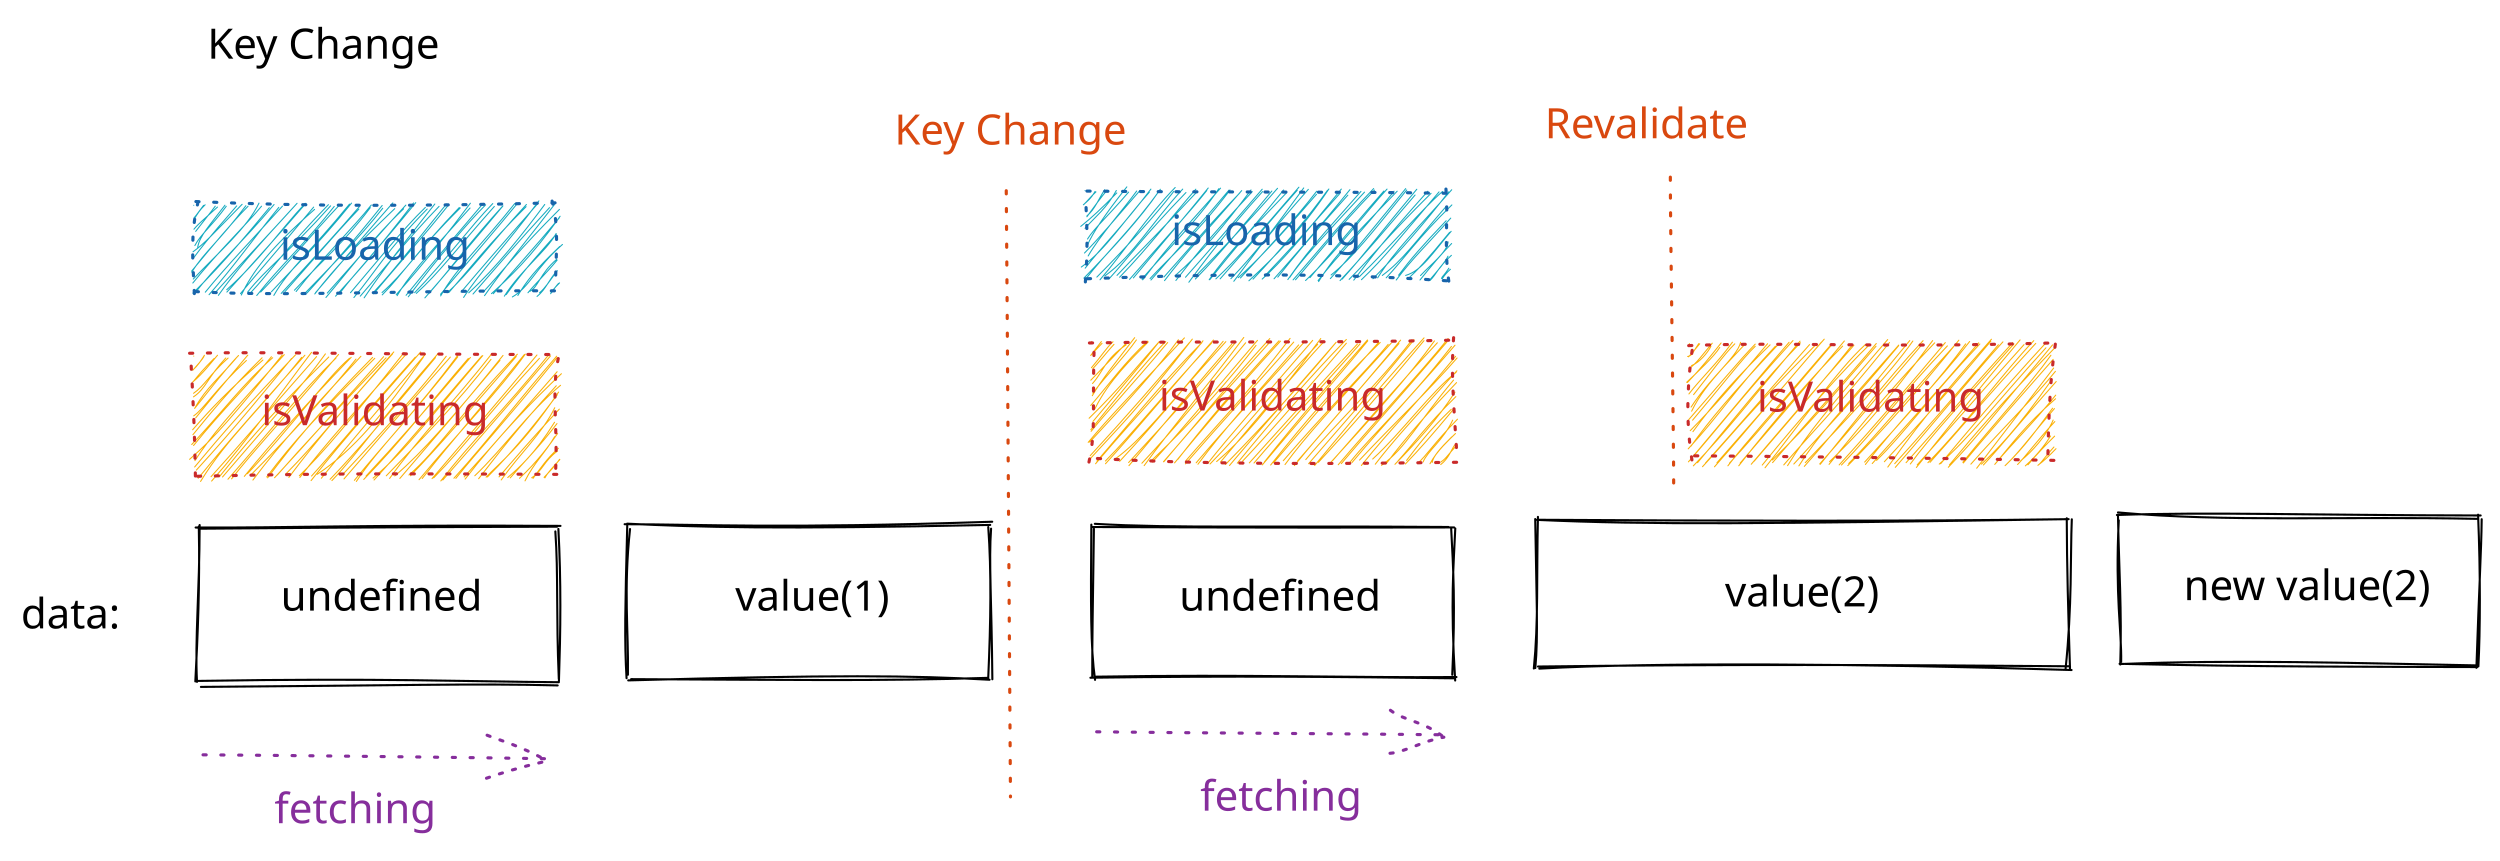
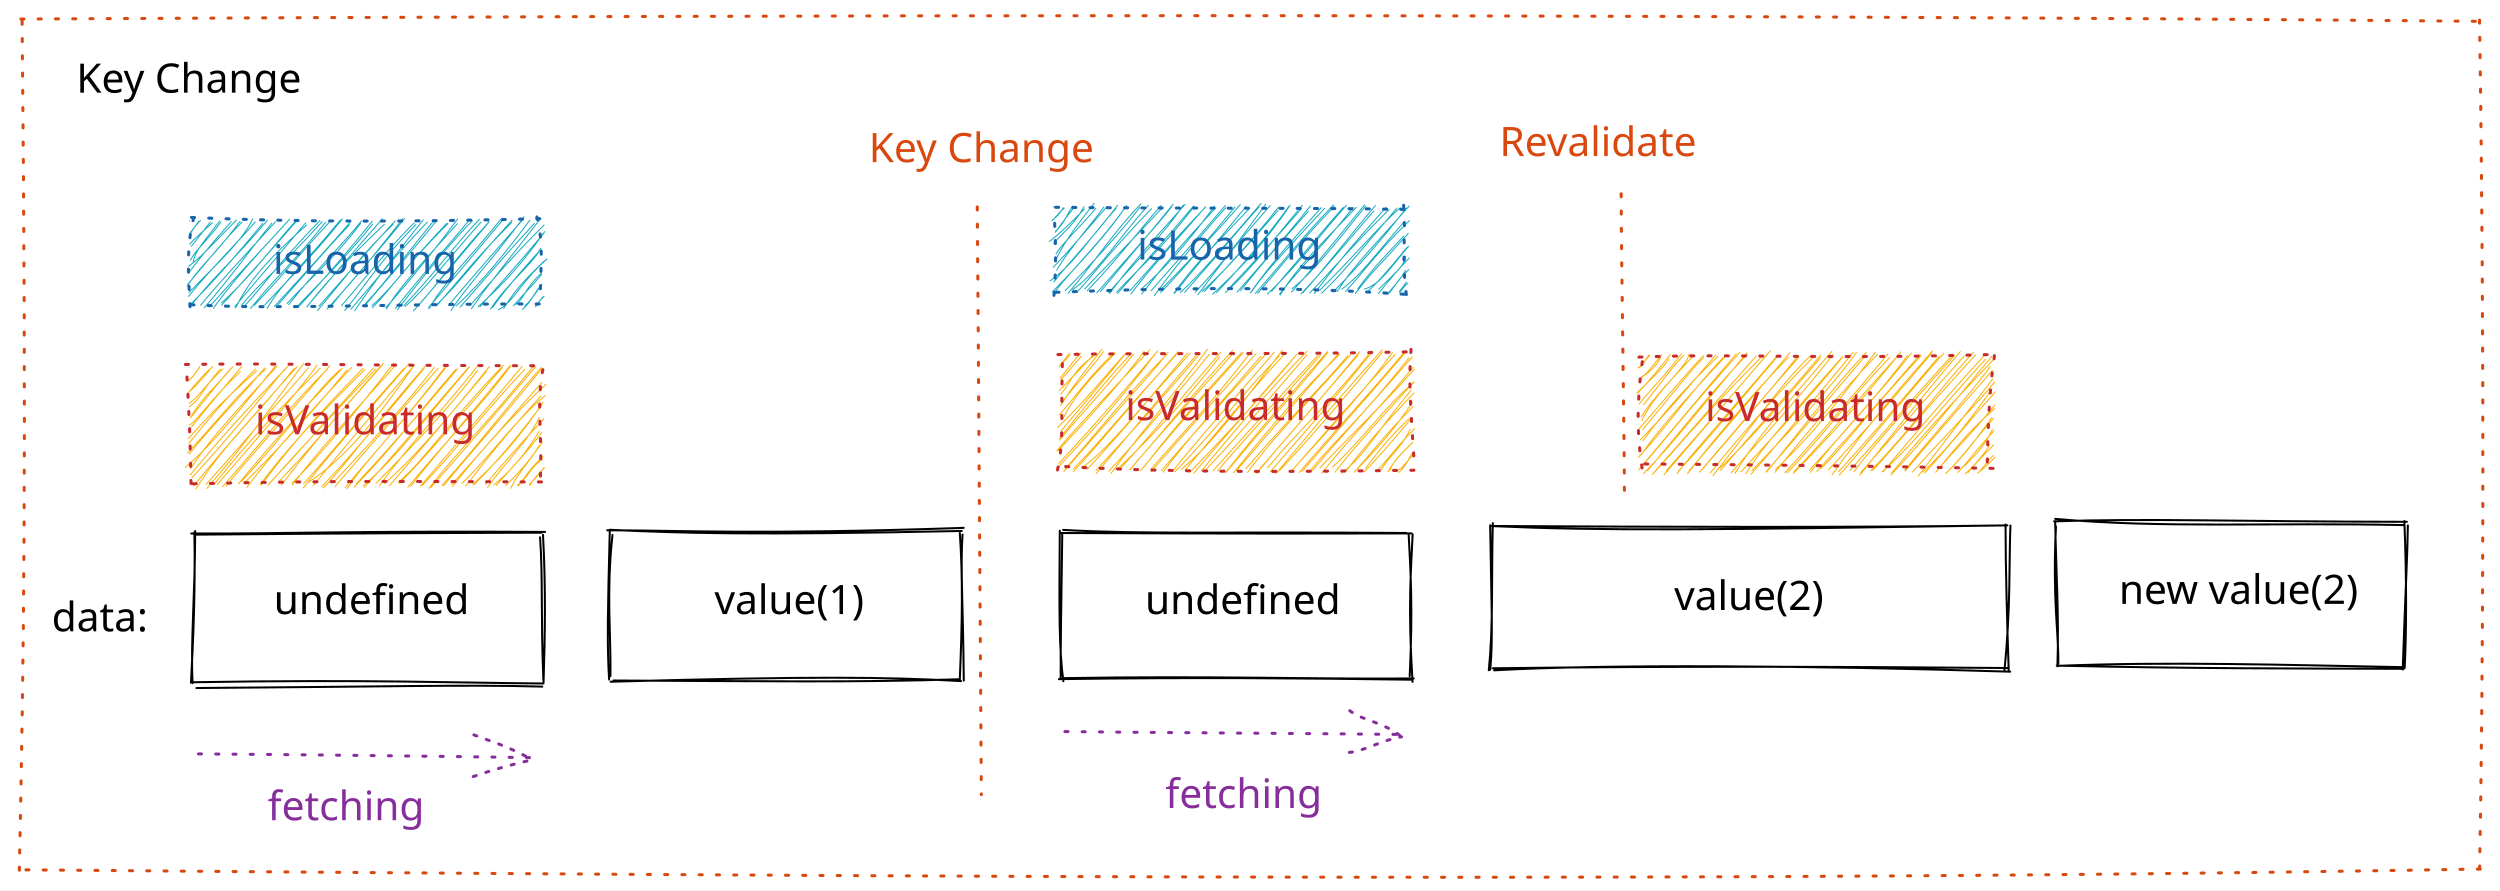
- <svg xmlns="http://www.w3.org/2000/svg" version="1.1" viewBox="0 0 1193.5 411" width="2387" height="822">
+ <svg xmlns="http://www.w3.org/2000/svg" version="1.1" viewBox="0 0 1230.908 438.334" width="2461.815" height="876.668">
  <defs>
    <style>
      @font-face {
        font-family: "Virgil";
        src: url("https://excalidraw.com/Virgil.woff2");
      }
      @font-face {
        font-family: "Cascadia";
        src: url("https://excalidraw.com/Cascadia.woff2");
      }
    </style>
  </defs>
-   <rect x="0" y="0" width="1193.5" height="411" fill="#ffffff" />
-   <g stroke-linecap="round" transform="translate(94 252) rotate(0 86.5 37)">
+   <rect x="0" y="0" width="1230.908" height="438.334" fill="#ffffff" />
+   <g stroke-linecap="round" transform="translate(94.78256 262.833) rotate(0 86.5 37)">
    <path d="M0.86 0.41 C37.61 0.12, 80.21 -0.31, 171.93 -0.56 M-0.6 -0.16 C41.16 0.07, 80.35 -1.52, 173.57 -0.94 M171.12 1.71 C172.56 21.84, 171.46 41.6, 172.77 72.12 M172.57 0.51 C173.91 25.2, 173.66 49.23, 172.83 73.23 M172.22 75.22 C134.01 74.17, 93.78 75.31, 1.92 75.93 M172.79 73.69 C129.47 73.39, 87.17 71.62, 0.79 73.07 M0.05 73.52 C-1 53.36, 1.25 30.8, 1.31 -1.35 M-0.75 73.31 C0.42 51.45, 1.47 26.93, 0.91 -0.65" stroke="#000000" stroke-width="1" fill="none" />
  </g>
-   <g transform="translate(134 273.5) rotate(0 45 13)">
+   <g transform="translate(134.7826 284.333) rotate(0 45 13)">
    <text x="0" y="18" font-family="Virgil, Segoe UI Emoji" font-size="20px" fill="#000000" text-anchor="start" style="white-space: pre;" direction="ltr">undefined</text>
  </g>
-   <g stroke-linecap="round" transform="translate(92.5 170) rotate(0 86.5 28)">
+   <g stroke-linecap="round" transform="translate(93.28256 180.833) rotate(0 86.5 28)">
    <path d="M0 0 C0 0, 0 0, 0 0 M0 0 C0 0, 0 0, 0 0 M-0.51 6.73 C1.98 4.48, 3.45 2.21, 5.09 -0.39 M-0.37 6.65 C1.96 4.02, 3.87 1.89, 4.84 0.26 M-0.05 11.94 C2.53 8.78, 4.27 6.53, 9.73 1.13 M-0.62 12.49 C4.46 8.25, 7.98 3.51, 11.34 -0.41 M-0.13 19.46 C5.76 15.58, 6.71 10.07, 15.27 0.91 M-0.09 17.75 C4.71 14.55, 8 8.42, 16.39 0.94 M0.61 24.66 C5.68 15.4, 13.19 9.36, 20.11 1.13 M0.42 24.97 C8.39 15.19, 15.92 5.21, 21.37 -0.28 M-0.02 28.53 C4.83 25.26, 10.53 15.63, 25.12 2.1 M0.91 29.52 C5.11 24.25, 12.32 15.46, 25.81 -0.48 M-0.53 35.16 C8.3 25.05, 16.45 16.43, 33.01 1.88 M-0.4 37.53 C8.17 27.11, 16.22 16.94, 32.61 0.82 M-0.96 42.2 C12.89 27.58, 24.25 12.4, 37.67 0.79 M-0.09 42.68 C13.43 25.89, 28.17 11.54, 37.06 0.31 M-1.98 49.28 C10.26 38.65, 19.07 28.28, 42.22 -0.48 M0.55 49.9 C8.02 38.35, 16.69 28.27, 43.22 -0.7 M0.43 52.94 C13.36 37.38, 25.67 23.25, 48.57 -0.58 M1.23 54.44 C20.03 34.01, 36.73 13.25, 46.7 1.14 M3.25 59.84 C15.98 39.07, 32.74 24.32, 51.5 0.61 M2.11 58.34 C17.44 39.48, 32.66 22.59, 53.06 -0.42 M8.53 59.66 C26.48 39.36, 40.64 18.63, 56.23 -1.8 M8.25 57.57 C22.03 42.42, 34.72 27.4, 58.63 0.24 M12.22 57.6 C22.11 45.43, 32.26 32.34, 64.44 0.44 M13.73 57.72 C32.63 35.62, 51.64 14.69, 62.85 -1.05 M16.33 58.78 C34.03 38.62, 52.14 16.12, 67.87 0.99 M18.05 58.6 C28.87 44.77, 40.45 32.84, 69.12 -0.77 M25.63 56.14 C44.94 35.9, 63.69 10.05, 74.37 1.02 M24.14 57.41 C38.36 40, 53.77 22.85, 75.15 0.6 M27.28 56.7 C49.95 34.19, 69.2 11.74, 77.46 1.44 M28.24 59.18 C41.18 41.81, 56.3 25.45, 79.79 0.11 M34.84 57.7 C47.28 41.07, 61.67 25.49, 86.41 1.07 M35.26 58.11 C47.9 41.41, 59.7 26.55, 85.39 0.62 M39.87 56.79 C52.29 42.56, 65.65 28.36, 91.79 0.85 M38.58 58.07 C55.52 39.9, 71.15 21.96, 90.64 0.29 M43.99 56.24 C58.7 41.46, 73.45 22.54, 95.49 -1.98 M45.4 57.9 C59.63 38.92, 75.59 20.42, 94.88 -1.04 M50.41 57.11 C61.74 46.17, 75.03 30.47, 100.39 -1.7 M50.65 57.92 C63.38 41.41, 77.8 25.45, 101.01 -0.44 M56.02 59.43 C72.15 38.83, 93.62 14.97, 108.29 -1.94 M56.23 57.26 C68.14 44.21, 79.1 30.35, 105.76 0.5 M58.94 56.43 C76.7 44.59, 90.22 28.06, 109.6 0.55 M60.92 58.3 C76.09 39.45, 90.95 22.24, 110.6 -0.9 M65.96 59.43 C78.53 46.33, 88.02 31.61, 116.63 -1.2 M65.09 58.82 C78.13 45.15, 90.7 30.39, 115.39 0.73 M71.32 56.28 C91.7 34.58, 109.06 15.19, 120.53 0.08 M71.73 58.64 C84.02 44.36, 95.13 31.46, 122.49 0.47 M77.62 59.84 C88.53 43.37, 102.79 30.47, 126.06 0.34 M76.68 59.32 C90.79 41.95, 106.65 25.62, 125.94 -0.21 M81.17 58.87 C99.65 40.08, 113.41 21.47, 131.07 1.11 M82.24 57.26 C96.02 42.6, 109.5 27.23, 132.09 0.65 M85.61 58.25 C101.81 44.5, 114.15 27.57, 137.97 -0.25 M86.08 59.16 C107.42 35.74, 125.79 13.27, 137.49 -0.03 M91.9 57.15 C108.6 39.93, 125.33 23.05, 141.9 1.57 M93.51 58.39 C107.44 38.87, 124.52 21.5, 142.2 -1.02 M95.97 57.22 C109.92 45.3, 122.57 30.19, 146.18 2.07 M98.39 58.4 C111.81 42.56, 124.81 28.12, 147.64 -0.31 M102.71 56.77 C116.35 45.14, 126.24 28.63, 154.47 -0.9 M103.43 57.13 C117.91 42.21, 130.87 26.69, 153.95 0.22 M107.55 59 C126.38 36.33, 145.81 16.57, 158.27 -0.94 M109.06 58.45 C123.33 40.19, 138.7 23.08, 157.82 -0.74 M114.56 58.12 C129.23 43.29, 141.04 26.73, 165.02 1.06 M113.76 58.49 C130.4 39.06, 145.67 21.32, 163.84 -0.52 M117.95 59.6 C132.42 40.79, 147.48 26.65, 169.63 -0.82 M118.91 59.14 C130.12 46.32, 140.39 34.84, 170.34 -0.11 M124.2 58.3 C141.19 39.6, 155.48 20.4, 173.25 0.06 M125.13 58.37 C135.96 44.76, 147.58 32.53, 173.43 0.81 M129.56 58.72 C145.03 38.65, 162.29 20.85, 175.51 8.42 M129.11 57.69 C144.69 40.7, 159.95 22.85, 173.47 7.47 M134.17 57.12 C147.91 44.06, 159.65 26.87, 175.1 13.94 M136.01 58.53 C145.29 46.69, 154.24 34.69, 173.06 14.17 M139.57 57.79 C145.55 51.36, 156.67 43.19, 174.16 17.19 M140.21 57.69 C154.18 43.96, 166.79 27.46, 173.55 18.47 M146.78 59.13 C156.17 45.89, 166.09 37.35, 172.33 24.66 M145.73 57.66 C153.08 49.14, 159.58 41.31, 174.51 25.32 M149.91 57.95 C155.22 53.33, 162.65 46.98, 172.24 31.59 M151.08 58.14 C158.21 49.86, 164.93 43.39, 173.4 32.23 M158.14 59.57 C162.53 50.79, 167.74 46.27, 172.29 38.46 M155.51 58.33 C163.76 50.79, 170.23 41.97, 173.7 36.94 M161.34 58.08 C166.67 54.57, 167.08 50.17, 173.58 45.37 M161.95 58.41 C165.32 53.84, 168.72 48.68, 174.06 44.02 M167.64 58.14 C169.02 55.4, 172.03 52.53, 174.76 49.39 M167.25 57.89 C169.8 55.18, 172.41 52.59, 174.65 49.28" stroke="#fab005" stroke-width="0.5" fill="none" />
    <path d="M-1.99 -1.36 C38.15 -2.14, 73.2 -0.91, 171.7 -0.74 M174 1.18 C170.73 16.49, 173.8 35.09, 172.78 54.01 M173.3 56.46 C123.93 56.32, 76.24 55.6, 0.64 57.39 M0.78 57.25 C0.52 40.47, -0.1 23.08, -1.43 1.2" stroke="#c92a2a" stroke-width="1.5" fill="none" stroke-dasharray="1.5 7" />
  </g>
-   <g transform="translate(97.5 186) rotate(0 81.5 12)">
+   <g transform="translate(98.28256 196.833) rotate(0 81.5 12)">
    <text x="81.5" y="17" font-family="Virgil, Segoe UI Emoji" font-size="20px" fill="#c92a2a" text-anchor="middle" style="white-space: pre;" direction="ltr">isValidating</text>
  </g>
-   <g stroke-linecap="round" transform="translate(92.5 98) rotate(0 86.5 21)">
+   <g stroke-linecap="round" transform="translate(93.28256 108.833) rotate(0 86.5 21)">
    <path d="M0 0 C0 0, 0 0, 0 0 M0 0 C0 0, 0 0, 0 0 M0.39 6.3 C1.73 4.17, 2.76 2.29, 5.43 -0.24 M0.05 6.12 C1.33 4.71, 2.03 3.48, 4.68 0.05 M0.1 11.43 C2.24 8.74, 4.69 6.94, 11.33 0.85 M0.92 12.46 C4.7 7.49, 8.46 2.97, 10.26 0.42 M1.87 20.1 C2.81 14.52, 7.5 9.77, 14.89 -0.03 M0.52 19.23 C3.46 13.61, 8.25 10.4, 15.51 0.49 M-0.35 22.21 C5.67 17.78, 8.31 14.59, 23.08 -0.46 M0.14 24.82 C7.56 14.72, 16.65 4.92, 20.51 0.3 M-0.95 31.92 C5.48 21.7, 12.14 17.29, 24.88 0.21 M-0.99 31.39 C9.18 19.14, 17.89 8.57, 25.92 0.46 M-0.24 35.22 C11.71 22.56, 25.6 10.74, 31.14 -1.03 M-0.45 37.11 C11.75 22.02, 25.58 8.75, 32.35 0.44 M0.41 42.19 C10.16 29.18, 22.89 18.11, 38.34 -0.36 M-0.4 41.94 C14.65 27.28, 28.26 10.49, 36.06 1.17 M7.3 42.69 C19.25 29.1, 29.98 13.98, 40.6 1.01 M5.51 41.48 C15.45 29.24, 26.72 17.59, 42.35 0.41 M10.77 41.13 C23.97 26.23, 40.41 9.06, 49.32 -0.94 M11.76 42.99 C19.32 32.32, 29 21.08, 47.39 1.16 M15.75 40.3 C31.23 26.52, 41.47 11.66, 53.17 -0.92 M15.81 41.43 C29.39 26.53, 43.23 11, 53.54 -0.92 M22.7 42.85 C27.9 31.95, 36 20.99, 57.68 1.96 M22.31 42.17 C28.09 35.08, 36.32 25.86, 57.23 0.88 M25.72 41.46 C34.48 30.28, 45.84 22.14, 65.32 0.28 M27.5 41.37 C35.95 32.42, 43.31 21.27, 64.28 -0.28 M30.07 43.07 C41.48 28.65, 52.72 18.79, 67.05 0.57 M31.96 41.42 C44.31 28.59, 55.43 14.94, 69.76 -0.35 M38.23 43.02 C45.57 30.2, 55.55 22.56, 74.34 -0.55 M37.07 41.31 C47.84 29.54, 59.22 18.97, 75.32 -1.03 M43.51 41.27 C55.74 27.55, 65.88 15.43, 78.82 1.84 M41.75 42.08 C56.98 25.55, 70.43 10.85, 79.04 0.69 M48.06 40.55 C60.11 27.62, 71.71 17.93, 84.27 1.14 M48.87 41.17 C61.12 25.33, 76.3 10.62, 84.75 -0.12 M52.46 42.61 C64.03 30.63, 78.97 15.77, 90.21 1.43 M54.08 41.87 C64.59 30.34, 74.46 19.41, 89.94 0.11 M57.77 42.34 C67.44 29.83, 77.82 18.93, 95.94 1.62 M58.13 41.73 C72.35 25.08, 86.45 8.51, 95.03 -1.13 M63.11 44 C75.13 29.89, 85.03 16.1, 100.16 1.71 M63.74 41.92 C77.78 26.24, 91.53 10.31, 101.25 -0.08 M67.7 43.39 C78.6 31.34, 86.73 22.5, 104.96 -1.11 M69.91 41.69 C78.28 30.79, 87.57 21.4, 105.97 -1.24 M76.45 44.05 C86.27 32.53, 92.07 21.46, 111.44 1.79 M74.83 41.74 C86.98 27.52, 99.59 11.63, 110.57 1.01 M81.34 44.18 C93.29 26.4, 107.95 8.56, 115.08 -0.6 M79.5 43.38 C92.2 28.67, 102.9 15.3, 117.1 0.53 M86.26 41.09 C96.41 30.34, 107.97 14.88, 120.58 -0.52 M85.86 42.22 C97.12 28.79, 109.75 14.77, 121.39 0.15 M89.9 41.64 C100.45 32.45, 107.17 21.52, 126.76 1.07 M89.98 42.77 C99.37 33.43, 105.99 22.29, 127.25 1.27 M97.08 43.17 C101.66 35.18, 109.53 25.95, 131.9 1.32 M96.67 42.65 C110.08 27.57, 122.32 12.08, 132.05 -0.98 M102.41 43.69 C117.08 24.46, 130.86 8.3, 139.33 -0.2 M101.37 42.97 C114.62 26.57, 129.49 9.37, 137.66 -0.28 M106.25 42.06 C117.03 32.37, 124.69 21.71, 143.49 0.57 M105.46 41.72 C119.88 26.87, 132.37 9.74, 142.74 -0.81 M110.34 44.21 C120.58 32.5, 130.14 21.14, 147.5 0.46 M112.16 42.22 C122.41 30.59, 132.68 16.54, 147.59 0.26 M117.86 43.27 C125.65 29.53, 137.94 18.48, 153.23 -0.8 M117.81 42.49 C130.88 27.09, 144.87 10.91, 154.52 -0.89 M120.96 41.8 C131.06 32.84, 140.2 19.9, 158.81 -0.37 M121.74 41.68 C131.59 30.5, 140.75 18.49, 158.65 0.68 M128.83 43.98 C136.57 31.91, 149.16 19.12, 164.77 -2.1 M127.62 41.44 C136.72 30.68, 146.67 19.11, 164.31 -0.88 M131.29 41.78 C144.26 30.03, 157.5 13.13, 167.55 -0.38 M133.32 42.37 C143.7 30.47, 154.64 17.66, 169.82 1.14 M138.82 43.14 C148.55 29.2, 162 13.02, 172.25 -0.41 M138.2 41.4 C147.52 31.38, 155.75 20.71, 174.57 1.97 M142.14 42.18 C150.47 34.6, 160.81 25.26, 174.89 5.24 M143 42.22 C153.19 30.56, 162.4 20.56, 174.5 5.99 M148.28 43.38 C156.16 30.88, 168.29 22.04, 173.01 13.47 M149.17 42.63 C157.94 30.42, 167.83 19.76, 173.06 13.84 M152.11 43.76 C160.38 39, 162.86 30.32, 176.01 18.71 M154.72 43.04 C158.86 36.38, 162.63 31.14, 174.72 19.66 M160.45 41.07 C164.3 39.34, 165.23 32.64, 173.25 25.81 M159.55 41.76 C163.02 37.47, 168.72 32.01, 173.47 26.19 M163.89 43.51 C168.18 40.17, 169.52 35.37, 173.57 31.21 M165.08 41.78 C167.73 39.59, 169.44 36.75, 173.55 31.21 M170.56 41.47 C171.55 40.7, 171.41 40.19, 174.63 37.06 M170.36 42.22 C171.86 40.12, 173.18 38.29, 174.15 37.28" stroke="#15aabf" stroke-width="0.5" fill="none" />
    <path d="M1.02 -1.78 C54.38 0.62, 109.59 0.43, 173.6 -1.19 M171.07 -2 C174.35 10.04, 172.99 21.86, 172.58 40.12 M172.2 40.84 C106.11 40.52, 40.33 43.79, -0.4 41.13 M0.28 42.15 C-0.51 25.73, -1.59 13.75, 1.88 -0.78" stroke="#1864ab" stroke-width="1.5" fill="none" stroke-dasharray="1.5 7" />
  </g>
-   <g transform="translate(97.5 107) rotate(0 81.5 12)">
+   <g transform="translate(98.28256 117.833) rotate(0 81.5 12)">
    <text x="81.5" y="17" font-family="Virgil, Segoe UI Emoji" font-size="20px" fill="#1864ab" text-anchor="middle" style="white-space: pre;" direction="ltr">isLoading</text>
  </g>
  <g stroke-linecap="round">
-     <g transform="translate(98 361) rotate(0 81.29825 0.2892546)">
+     <g transform="translate(98.78256 371.833) rotate(0 81.29825 0.2892546)">
      <path d="M-1.07 -0.64 C26.34 -0.54, 136.23 0.72, 163.67 1.22" stroke="#862e9c" stroke-width="1.5" fill="none" stroke-dasharray="1.5 7" />
    </g>
-     <g transform="translate(98 361) rotate(0 81.29825 0.2892546)">
+     <g transform="translate(98.78256 371.833) rotate(0 81.29825 0.2892546)">
      <path d="M134.26 10.52 C140.56 8.3, 149.04 5.56, 163.35 2.22" stroke="#862e9c" stroke-width="1.5" fill="none" stroke-dasharray="1.5 5" />
    </g>
-     <g transform="translate(98 361) rotate(0 81.29825 0.2892546)">
+     <g transform="translate(98.78256 371.833) rotate(0 81.29825 0.2892546)">
      <path d="M134.55 -10 C140.89 -7.46, 149.3 -5.43, 163.35 2.22" stroke="#862e9c" stroke-width="1.5" fill="none" stroke-dasharray="1.5 5" />
    </g>
  </g>
-   <g transform="translate(131 375) rotate(0 38.5 13)">
+   <g transform="translate(131.7826 385.833) rotate(0 38.5 13)">
    <text x="0" y="18" font-family="Virgil, Segoe UI Emoji" font-size="20px" fill="#862e9c" text-anchor="start" style="white-space: pre;" direction="ltr">fetching</text>
  </g>
-   <g stroke-linecap="round" transform="translate(299.5 251) rotate(0 86.5 36.5)">
+   <g stroke-linecap="round" transform="translate(300.2826 261.833) rotate(0 86.5 36.5)">
    <path d="M-1.3 -0.74 C37.09 -0.71, 72.66 1.48, 174.18 -1.93 M-0.11 -1 C34.42 0.69, 70.12 1.78, 173.23 -0.4 M173.64 1.39 C172.52 16.8, 173.93 36.12, 174.25 73.28 M172.29 0.6 C173.82 22.07, 173.49 45.2, 172.27 72.93 M171.97 72.61 C122.1 74.25, 74.08 73.55, 1.81 73.22 M172.9 73.51 C136.18 71.42, 99.06 71.08, 0.42 73.82 M0.27 71.12 C0.62 50.5, -1.86 30.46, 1.28 1.56 M-0.38 72.76 C-1.43 55.34, -1.07 39.12, -0.06 -0.02" stroke="#000000" stroke-width="1" fill="none" />
  </g>
-   <g transform="translate(351 273.5) rotate(0 36.5 13)">
+   <g transform="translate(351.7826 284.333) rotate(0 36.5 13)">
    <text x="0" y="18" font-family="Virgil, Segoe UI Emoji" font-size="20px" fill="#000000" text-anchor="start" style="white-space: pre;" direction="ltr">value(1)</text>
  </g>
  <g stroke-linecap="round">
-     <g transform="translate(524 349) rotate(0 83.41918 1.084472)">
+     <g transform="translate(524.7826 359.833) rotate(0 83.41918 1.084472)">
      <path d="M-0.45 0.36 C27.49 0.79, 139.11 1.42, 167.28 1.81" stroke="#862e9c" stroke-width="1.5" fill="none" stroke-dasharray="1.5 7" />
    </g>
-     <g transform="translate(524 349) rotate(0 83.41918 1.084472)">
+     <g transform="translate(524.7826 359.833) rotate(0 83.41918 1.084472)">
      <path d="M139.6 10.61 C146.44 10.19, 155.64 4.54, 165.29 2.94" stroke="#862e9c" stroke-width="1.5" fill="none" stroke-dasharray="1.5 5" />
    </g>
-     <g transform="translate(524 349) rotate(0 83.41918 1.084472)">
+     <g transform="translate(524.7826 359.833) rotate(0 83.41918 1.084472)">
      <path d="M139.79 -9.91 C146.45 -4.75, 155.59 -4.82, 165.29 2.94" stroke="#862e9c" stroke-width="1.5" fill="none" stroke-dasharray="1.5 5" />
    </g>
  </g>
-   <g stroke-linecap="round" transform="translate(806.5 164) rotate(0 86.5 27.5)">
+   <g stroke-linecap="round" transform="translate(807.2826 174.833) rotate(0 86.5 27.5)">
    <path d="M0 0 C0 0, 0 0, 0 0 M0 0 C0 0, 0 0, 0 0 M-0.81 6.18 C1.3 5.82, 1.32 4.67, 4.47 0.06 M-0.42 6.35 C1.21 4.77, 2.52 2.95, 4.94 0.13 M1.05 10.54 C4.88 9.06, 8.73 4.39, 10.28 1.38 M-0.24 12.04 C3.25 9.73, 6.16 5.46, 10.93 -0.17 M-1.29 18.51 C3.74 13.8, 11.9 6.11, 14.51 1.87 M-0.93 18.61 C5.87 11.56, 10.34 5.73, 15.15 -0.25 M2.03 24.39 C9.38 15.17, 16.64 5.1, 21.68 0.15 M-0.21 24.07 C5.33 16.79, 12.88 9.95, 20.56 -0.63 M1.09 32.29 C8.55 16.72, 22.52 7.2, 24.47 -0.58 M0.84 30.34 C5.1 23.71, 10.98 16.75, 26.05 0.85 M1.54 36.59 C14.03 21.88, 26.03 6.34, 31.44 1.33 M-0.3 36.33 C12.02 22.34, 24.62 7.17, 31.44 0.29 M1.71 42.07 C12.15 27.77, 22.66 16.04, 38.53 0.63 M0.42 41.59 C11.88 30.04, 23.2 16.88, 37.33 0.1 M-0.54 50.27 C14.37 34.25, 23.19 20.29, 41.09 1.26 M0.77 49 C9.55 36.72, 20.09 24.21, 42.47 0.39 M-0.44 56.48 C11.82 42.68, 25.37 25.04, 49.45 -1.39 M0.92 54.87 C19.79 32.5, 36.44 12.31, 47.61 -0.6 M3.9 56.89 C20.56 37.21, 35.58 17.54, 53.01 -0.35 M1.91 58.39 C16.99 42.97, 30.42 25.49, 52.83 -1.13 M6.28 58.8 C16.94 47.44, 27.83 33.33, 59.76 1.17 M7.72 57.02 C23.86 39.04, 38.92 21.33, 57.38 0.52 M12 58.85 C29.24 39.37, 45.03 19.95, 64.38 -2.08 M13.15 56.94 C24.13 44.42, 35.11 32.08, 63.04 -0.66 M19.16 57.11 C37.13 37.65, 51.52 19.58, 67.78 0.85 M18.4 58.38 C27.8 46.15, 39.5 33.54, 67.96 0.13 M23.59 58.36 C41.33 35.64, 59.17 15.38, 73.17 1.23 M24.27 57.07 C42.03 36.35, 61.66 13.74, 73.99 -1.21 M30.92 56.2 C49.83 34.24, 65.58 16.08, 77.6 0.9 M29.55 57.63 C44.59 39.91, 58.86 23.28, 78.56 0.81 M36.13 59.31 C53.84 37.29, 70.19 13.13, 84.09 0.43 M34.79 58.02 C53.66 34.72, 74.16 11.92, 85.95 0.6 M39.66 55.57 C56.73 39.28, 72.92 19.92, 89.1 1.31 M39.73 56.86 C55.43 38.44, 72.4 20.05, 89.23 0 M46.89 58.3 C56.22 43.12, 66.52 30.76, 94.68 -1.89 M45.07 57.94 C56.48 44.61, 69.33 32.08, 95.53 -0.45 M52.28 58.42 C61.06 44.44, 71.35 33.29, 99.94 0.75 M49.87 57.52 C63.81 42.14, 76.23 29.4, 99.9 1.05 M54.88 58.65 C66.28 45.88, 77.95 31.45, 105.22 -1.42 M55.35 56.85 C74.54 36.84, 95.68 14.53, 106.69 -1.19 M62.45 57.68 C78.01 38.77, 92.86 18.68, 111.56 -1.35 M62.25 57.47 C72.69 45.84, 83.37 32.86, 111.34 0.19 M66.94 56.39 C78.45 45.21, 90.3 33.4, 116.15 -1.4 M66.7 57.69 C81.76 38.96, 98.81 18.74, 117.11 -0.32 M72.63 57.99 C88.73 41.34, 102.8 22.5, 123.18 1.13 M71.52 57.95 C90.47 37.08, 106.71 17.93, 122.18 -0.44 M75.65 58.28 C93.77 39.95, 107.33 24.85, 128.65 -1.59 M76.09 57.27 C89.48 43.82, 101.77 28.2, 127.79 -0.4 M84.05 57.73 C99.14 38.13, 119.49 17.51, 133.8 -0.96 M83.68 56.6 C101.37 37.32, 120.49 15.91, 131.91 0.17 M89.39 55.78 C102.22 43.32, 115.11 25.08, 138.68 0.22 M87.31 57.29 C100.45 42.58, 114.12 27.76, 138.12 -0.33 M94.74 58.97 C113.05 33.19, 130.5 13.51, 144.21 -2.05 M93.09 56.43 C103.32 45.2, 115.08 33.17, 143.9 -1.08 M98.32 59.11 C117.96 36.68, 136.76 13.33, 149.69 -0.79 M98.04 57.34 C110.08 44.16, 123.31 29.1, 147.52 0.6 M105.49 57.51 C115.41 43.9, 130.86 27.47, 154.96 0.15 M103.47 56.87 C120.51 37.93, 136.48 19.12, 154.36 -0.39 M108.38 59.16 C121.14 43.29, 131.32 29.83, 157.88 -1.72 M108.79 57.91 C119.2 46.32, 130.15 33.39, 159.76 0.53 M113.89 56.88 C133.56 36.83, 149.15 14.67, 164.42 -1.36 M114.9 56.72 C128.43 41.75, 140.59 26.92, 165.36 -0.06 M119.29 57.56 C134.16 44.7, 144.72 30.17, 170.23 2.04 M119.97 57.38 C132.95 41.9, 146.7 25.28, 169.95 -0.05 M123.63 59.07 C137.53 44.67, 146.95 32.38, 173.38 0.66 M124.17 57.93 C136.56 42.92, 148.46 28.97, 174.51 2 M130.56 56.68 C145.22 38.41, 162.38 20, 172.6 5.61 M130.8 57.02 C145.06 39.87, 161.53 21.51, 173.69 7.57 M137.18 59.53 C149.4 43.65, 162.03 27.09, 173.9 11.71 M134.39 57.58 C150.09 39.8, 165.76 24.67, 174.75 13.29 M139.46 57.56 C146.39 51.03, 155.79 41.84, 172.86 17.54 M140.39 57.98 C149.54 48.22, 156.69 38.84, 175.13 18.15 M145.8 57.7 C152.98 49.19, 160.3 38.93, 174.83 26.37 M146.06 57.41 C154.09 47.67, 163.27 39.1, 174.9 24.64 M151.06 58.01 C157.8 51.57, 162.74 44.43, 174.28 31.07 M150.72 58.31 C160.08 49.4, 166.03 40.8, 173.41 30.87 M158.19 55.96 C163.52 51.73, 170.42 44.09, 173.67 36.54 M156.69 57.77 C160.81 53.58, 165.66 46.75, 174.47 37.27 M160.4 58.41 C167.01 52.49, 171.01 46.47, 172.44 44.15 M161.64 57.89 C166.07 52.59, 169.97 48.63, 174.37 44.22 M166.4 58.14 C169.35 55.92, 171.55 53.84, 175.03 50.21 M167.13 57.59 C168.59 56.09, 170.77 52.99, 174.04 49.41" stroke="#fab005" stroke-width="0.5" fill="none" />
    <path d="M-0.32 1 C46.66 -0.9, 88.95 2.17, 171.11 -0.22 M174.71 0.3 C173.34 10.21, 171.73 21.8, 171.12 55.64 M174.01 55.78 C110.32 54.53, 45.29 53.91, -1.55 53.57 M1.22 55.56 C-1.98 35.07, -0.84 17.33, 1.93 -1.03" stroke="#c92a2a" stroke-width="1.5" fill="none" stroke-dasharray="1.5 7" />
  </g>
-   <g transform="translate(811.5 179.5) rotate(0 81.5 12)">
+   <g transform="translate(812.2826 190.333) rotate(0 81.5 12)">
    <text x="81.5" y="17" font-family="Virgil, Segoe UI Emoji" font-size="20px" fill="#c92a2a" text-anchor="middle" style="white-space: pre;" direction="ltr">isValidating</text>
  </g>
-   <g stroke-linecap="round" transform="translate(521.5 252) rotate(0 86 35.5)">
+   <g stroke-linecap="round" transform="translate(522.2826 262.833) rotate(0 86 35.5)">
    <path d="M1.18 -1.93 C39.34 0.28, 80.79 -1.08, 170.01 -0.42 M0.23 -0.4 C34.85 -0.37, 69.91 0.07, 172.7 -0.2 M173.25 0.28 C172.51 17.88, 170.81 35.02, 173.2 72.88 M171.27 -0.07 C172.28 19.5, 173.4 36.57, 171.8 70.13 M173.81 71.22 C122.27 71.62, 74.17 69.84, 1.02 71.06 M172.42 71.82 C119.87 71.12, 67.31 70.6, -0.94 71.55 M1.28 72.56 C-0.88 56.84, -0.81 38.3, -0.49 -1.54 M-0.06 70.98 C-0.09 54.77, 0.18 38.77, 0.73 0.44" stroke="#000000" stroke-width="1" fill="none" />
  </g>
-   <g transform="translate(99 10) rotate(0 55 13)">
+   <g transform="translate(37.59776 27.61677) rotate(0 55 13)">
    <text x="0" y="18" font-family="Virgil, Segoe UI Emoji" font-size="20px" fill="#000000" text-anchor="start" style="white-space: pre;" direction="ltr">Key Change</text>
  </g>
  <g stroke-linecap="round">
-     <g transform="translate(479.5 92) rotate(0 1.897937 143.7338)">
+     <g transform="translate(480.2826 102.833) rotate(0 1.897937 143.7338)">
      <path d="M0.89 -0.95 C1.35 47.31, 2.5 240.05, 2.9 288.42" stroke="#d9480f" stroke-width="1.5" fill="none" stroke-dasharray="1.5 7" />
    </g>
  </g>
-   <g transform="translate(427 51) rotate(0 55 13)">
+   <g transform="translate(427.7826 61.83297) rotate(0 55 13)">
    <text x="0" y="18" font-family="Virgil, Segoe UI Emoji" font-size="20px" fill="#d9480f" text-anchor="start" style="white-space: pre;" direction="ltr">Key Change</text>
  </g>
-   <g transform="translate(563 273.5) rotate(0 45 13)">
+   <g transform="translate(563.7826 284.333) rotate(0 45 13)">
    <text x="0" y="18" font-family="Virgil, Segoe UI Emoji" font-size="20px" fill="#000000" text-anchor="start" style="white-space: pre;" direction="ltr">undefined</text>
  </g>
-   <g stroke-linecap="round" transform="translate(521 163) rotate(0 86.5 28)">
+   <g stroke-linecap="round" transform="translate(521.7826 173.833) rotate(0 86.5 28)">
    <path d="M0 0 C0 0, 0 0, 0 0 M0 0 C0 0, 0 0, 0 0 M0.12 6.35 C1.25 4.91, 3.47 2.62, 5.11 0.91 M-0.29 6.68 C0.89 4.98, 2.1 3.68, 4.78 0.08 M0.72 13 C5.08 8.26, 8.65 3.63, 10.81 1.41 M0.05 12.55 C4.4 7.53, 7.57 2.59, 10.34 0.16 M0.58 20.08 C5.86 14.2, 6.26 8.68, 16.66 1.59 M-0.24 18.5 C3.83 14.19, 7.03 11.17, 16.41 1.1 M0.46 25.91 C4.69 18.52, 12.17 9.31, 20.69 -1.79 M0.69 24.67 C8.32 14.84, 15.68 7.54, 21.51 -0.71 M1.7 32.18 C8.36 18.63, 19.4 8.11, 27.15 0.24 M-0.27 30.56 C8.31 20.65, 16.15 9.67, 26.92 -0.14 M0.79 38.17 C13.27 23.24, 25 9.68, 31.93 0.74 M-1.06 36.66 C13.32 22.78, 24.77 8.52, 32.43 0.07 M-0.21 42.1 C12.17 26.73, 24.88 11.08, 35.52 -0.01 M-0.1 42.91 C8.62 32.17, 17.2 23.45, 36.44 0.53 M-1.49 48.18 C8.22 36.53, 18.38 26.08, 44.44 -1.69 M-0.78 48.06 C16.01 30.12, 32.38 11.97, 41.56 -0.8 M-0.67 56.14 C11.35 42.84, 23 31.72, 48.21 -1.11 M-0.52 54.51 C15.91 36.78, 33.33 16.82, 46.82 0.57 M2.69 57.09 C17.32 40.43, 31.76 21.73, 52.77 0.6 M2.03 58.39 C22.38 34.29, 43.79 12.19, 53.29 -0.31 M6.73 57.07 C20.27 43.4, 31.01 29.23, 57.41 0.79 M6.76 58.4 C20.36 43.59, 32.89 28.08, 58.28 -0.68 M11.38 56.11 C24.68 46.45, 33.54 33.61, 64.21 0.11 M13.52 57.23 C33.83 35.55, 51.73 13.13, 62.93 -0.06 M17.96 59.29 C35.45 38.34, 53.68 16.73, 67.01 1.32 M17.81 57.8 C37 37.12, 56.6 15.31, 68.44 0.94 M25.23 59.28 C38.56 40.89, 56.5 19.93, 72.78 -1.89 M24.14 58.14 C39.58 41.75, 54.49 23.91, 73.66 0.66 M28.38 57.21 C50.04 36.83, 68.37 15.29, 78.63 1.89 M29.21 57.52 C42.01 43.68, 53.61 29.52, 79.31 -0.51 M34.47 57.4 C51.77 37.75, 66.23 19.27, 85.19 -1.36 M34.57 57.48 C50.63 38.21, 69.01 18.55, 85.57 -0.03 M41.33 56.26 C52.65 41.63, 66.19 25.22, 89.6 -0.31 M39.74 57.98 C52.16 42.97, 64.27 28.28, 90.29 -0.13 M45.06 57.02 C58.01 41.85, 72.82 27.24, 94.89 -1.46 M44.91 58.45 C62.3 38.49, 81.17 17.86, 96.62 0.31 M50.89 58.64 C63.07 42.2, 75.55 28.73, 98.97 1.68 M50.06 57.94 C64.81 40.57, 81.55 22.56, 101.17 0.83 M56.68 58.5 C73.83 41.09, 87.76 22.51, 108.04 1.41 M55.63 58.14 C66.17 44.85, 76.93 32.84, 105.67 -0.5 M59.83 57.34 C72.16 46.78, 82.66 34.85, 109.52 -1.37 M61.7 57.54 C79.55 36.41, 97.97 14.07, 111.13 0 M64.07 58.71 C84.56 37.8, 104.6 15.29, 116.86 0.41 M65.95 59.23 C77.08 46.02, 88.51 33.07, 116.82 0.47 M69.67 58.12 C87.63 36.23, 104.74 16.49, 121.74 -0.94 M72.12 57.25 C89.38 39.08, 105.73 19.39, 121.74 0.85 M77.66 58.06 C91.42 41.74, 109.25 22.83, 128.27 1.2 M75.43 57.99 C93.03 38.45, 110.93 18.56, 127.02 1.24 M82.62 57.55 C98.15 37.85, 116.64 16.64, 131.82 -0.7 M81.63 58.94 C98.46 38.86, 115.62 19.61, 131.97 -0.28 M85.62 58.99 C102.53 37.74, 118.1 19.66, 137.92 0.49 M87.08 57.84 C104.53 37.42, 120.38 19.12, 137.16 0.46 M91.64 56.94 C111.35 33.98, 132.36 12.96, 141.71 1.42 M92.46 58.79 C102.29 45.32, 113.91 32.94, 143.16 0.81 M98.52 56.97 C113.35 40.22, 129.25 21.16, 146.86 1.02 M96.92 59.29 C110.54 42.57, 123.48 28.77, 147.64 -0.61 M102.38 56.41 C117.9 37.74, 135.77 21.89, 153.04 -0.67 M103.72 58.38 C117.63 42.16, 131.67 26.87, 154.06 -0.81 M106.6 59.25 C118.84 44.63, 127.66 33.18, 158.83 -1.69 M108.4 57.71 C124.05 40.88, 139.77 22.61, 158.8 -0.36 M115.22 56.85 C132.84 36.87, 149.18 17.78, 165.18 0.66 M114.42 57.63 C133.29 36.92, 152.06 16.23, 163.81 -0.25 M117.88 58.86 C137.06 36.28, 156.17 16.19, 170.32 -1.35 M119.33 58.32 C129.78 45.87, 142.02 32.63, 169.82 0.18 M123.27 57.94 C134.98 43.31, 149.16 31.5, 171.91 2.38 M124.43 57.83 C141.03 38.06, 160.05 17.68, 173.62 1.8 M128.05 56.63 C144.33 39.25, 160.91 23.68, 174.61 7.91 M128.92 59.22 C142.43 42.25, 156.36 28.46, 173.9 7.12 M134.33 56.13 C148.2 43.51, 162.45 23.7, 174.14 14.75 M135.55 58.62 C143.68 48.05, 153.1 37.61, 174.52 14.02 M138.55 59.15 C150.31 50.78, 156.13 38.32, 172.92 18.46 M140.79 58.35 C150.63 45.18, 162.13 32.53, 174.35 19.66 M144.95 58.66 C155.28 48.08, 165.26 37.21, 173.6 24.22 M146.45 56.99 C153.4 49.31, 160 40.16, 174.02 26.35 M150.51 56.79 C155.65 50.06, 160.85 42.93, 171.83 32.4 M149.91 58.52 C156.66 51.51, 162.45 44.95, 172.96 32.32 M158.38 57.55 C160.61 52.16, 167.88 47.39, 172.51 37.58 M155.69 58.33 C160.27 54.22, 163.14 49.05, 174.8 37.12 M162.74 57.74 C163.13 55.07, 166.24 51.31, 172.08 45.56 M161.67 58.38 C165.19 51.96, 170.57 47.24, 173.83 43.97 M166.81 58.78 C170.65 55.75, 171.61 52.14, 173.49 49.42 M166.88 57.54 C169.57 55.91, 170.77 53.18, 174.66 49.53" stroke="#fab005" stroke-width="0.5" fill="none" />
    <path d="M-0.9 0.73 C53.79 -0.25, 107.97 0.88, 173.26 -0.62 M172.95 -1.79 C171.78 13.51, 172.53 24.22, 174.68 56.45 M174.37 57.69 C115.75 58.49, 54.86 58.93, 1.7 55.81 M-1.12 57.57 C2.24 42.38, 0.39 33.57, 1.39 0.75" stroke="#c92a2a" stroke-width="1.5" fill="none" stroke-dasharray="1.5 7" />
  </g>
-   <g transform="translate(526 179) rotate(0 81.5 12)">
+   <g transform="translate(526.7826 189.833) rotate(0 81.5 12)">
    <text x="81.5" y="17" font-family="Virgil, Segoe UI Emoji" font-size="20px" fill="#c92a2a" text-anchor="middle" style="white-space: pre;" direction="ltr">isValidating</text>
  </g>
-   <g stroke-linecap="round" transform="translate(518 91) rotate(0 86.5 21)">
+   <g stroke-linecap="round" transform="translate(518.7826 101.833) rotate(0 86.5 21)">
    <path d="M0 0 C0 0, 0 0, 0 0 M0 0 C0 0, 0 0, 0 0 M-0.8 6.76 C1.09 5.05, 2.67 4.02, 4.77 0.42 M-0.62 6.67 C1.05 5.06, 2.92 2.65, 5.2 0.62 M0.9 12.07 C4.65 9.09, 6.88 3.27, 9.34 -0.38 M0.88 12.47 C4.03 8.12, 7.79 2.99, 10.49 -0.2 M-2.04 17.08 C3.78 12.39, 7.6 8.79, 15.15 1.1 M0 18 C5 12.35, 10.39 8.37, 14.93 -0.05 M1.13 26 C3.64 20.36, 8.88 12.14, 19.95 -1.78 M1.18 23.12 C4.43 17.91, 9.54 13.77, 20.79 0.72 M1.5 31.18 C7 21.55, 17.97 9.43, 24.66 0.19 M-0.26 29.79 C6.76 22.72, 13.52 14.45, 26.28 -0.13 M-1.79 36.49 C9.81 28.41, 18.59 14.24, 30.68 0.79 M0.07 37.02 C8.4 26.26, 17.77 17.31, 31.44 -0.72 M-0.56 41.79 C13.37 27.51, 26.84 12.65, 35.15 0.46 M-0.04 42.66 C10.23 29.26, 22.73 18.09, 35.94 -0.64 M7.14 42.56 C18.21 29.82, 29.56 12.28, 43.03 -1.49 M5.64 41.28 C19.9 26.91, 33.93 11.38, 42.37 0.37 M9.46 40.73 C23.01 31.04, 32.1 14.97, 46.62 -0.72 M11.42 42.16 C20.02 32.81, 28.08 21.67, 48.17 0.93 M15.27 40.46 C22.9 32.22, 32.22 23.25, 53.64 0.37 M16.51 41.34 C30.62 26.84, 43.34 10.1, 52.9 -0.68 M23.08 41.68 C37.12 25.03, 50.6 8.93, 58.8 -1.24 M21.26 42.36 C35.38 26.15, 50.88 9.28, 58.11 -0.03 M27.15 42.21 C38.44 29, 53.75 14.32, 63.87 -0.92 M27.52 42.58 C36.01 31.4, 43.75 22.02, 64.69 -1.18 M31.04 41.99 C40.61 31.48, 51.64 22.76, 69.23 -0.28 M31.46 42.68 C44.72 27.49, 57.54 13.15, 68.72 -0.24 M37.68 41.24 C46.74 31.24, 58.31 17.22, 73.92 1.06 M37.95 42.97 C47.61 30.2, 56.87 20.61, 74.78 0 M42.91 40.7 C56.23 28.99, 66.23 17.11, 79.23 -0.32 M43.37 42.89 C50.64 33.78, 56.91 24.96, 79.84 0.49 M49.56 43.73 C64.22 23.61, 78.64 7.15, 84.74 0.47 M47.96 41.36 C59.59 28.26, 70.47 15.68, 84.57 -0.67 M53.02 40.58 C64.76 28.81, 80.17 12.41, 91.89 -1.1 M52.69 42.19 C65.1 29.57, 76.51 15.38, 89.18 0.2 M59.26 42.54 C69.13 28.31, 80.17 18.11, 96.05 1.17 M59.56 42.5 C70.61 28.65, 82.59 14.76, 94.8 -0.3 M62.46 42.13 C72.47 32.87, 82.62 20.97, 102.09 -1.63 M64.49 42.13 C78.77 26.14, 92.78 9.27, 101.29 -0.15 M71.02 43.28 C79.67 31.64, 90.38 18.12, 104.39 -1.27 M69.62 42.04 C80.41 30.97, 88.43 19.91, 106.6 -0.6 M73.15 41.55 C81.87 33.81, 92.42 22.66, 110.49 1.77 M74.19 41.7 C86.52 28.35, 99.66 14.45, 110.59 0.3 M78.23 43.03 C90.73 31.45, 103.04 19.14, 116.4 -0.77 M80.21 42.26 C93.92 27.87, 107.51 11.53, 115.76 -0.17 M85.74 40.77 C95.94 30.06, 104.08 21.26, 121.52 1.51 M84.58 42.23 C94.16 33.48, 101.62 24.78, 122.35 -0.73 M92.02 41.3 C100.06 31.1, 107.43 22.31, 125.46 2.16 M90.24 42.08 C99.64 31.44, 110.97 18.74, 126.45 -0.45 M97.71 41.44 C103.21 33.14, 112.42 23.4, 133.41 0.73 M96.81 42.47 C108.04 26.16, 120.96 12.86, 131.71 0.39 M99.32 42.61 C110.21 30.34, 121.3 16.24, 137.78 -0.97 M100.49 42.57 C110.06 31.64, 119.75 18.94, 138.19 -0.25 M105.28 42.92 C121.04 28.07, 134.31 9.93, 144.17 -0.73 M107.36 41.55 C120.58 25.99, 134.25 9.72, 142.66 0.19 M111.5 43.43 C120.26 29.11, 132.2 17.87, 149.01 0.28 M111.27 42.93 C121.27 30.16, 131.8 20.12, 147.52 0.28 M117.47 40.29 C127.99 31.76, 136.54 20.76, 153.57 -0.3 M117.12 42 C125.03 33.4, 132.21 24.58, 153.07 -0.95 M121.74 42.96 C134.33 29.54, 144.44 17.33, 157.56 2.11 M122.75 42.25 C132.42 31.66, 141.92 18.99, 158.37 -0.64 M126.08 42.36 C137.29 31.22, 144.49 21.69, 165.18 1.3 M128.29 42.74 C136.81 31.6, 144.01 22.2, 163.63 0.29 M130.97 41.1 C146.31 26.19, 160.71 8.94, 170.66 0.41 M131.96 42.53 C142.64 32.42, 150.95 21.81, 169 0.61 M139.7 41.64 C147.36 29.2, 159.78 16.95, 175.04 -0.4 M137.45 42.07 C151.2 28.2, 162.13 15.41, 173.61 0.61 M141.91 40.5 C151.63 33.32, 157.43 24.71, 172.37 7.57 M143.77 41.63 C152.17 32.72, 159.05 22.45, 175.12 6.83 M149.68 40.39 C155.42 32.74, 160.54 26.8, 172.39 14.38 M148.56 42.68 C156.13 32.51, 164.1 24.98, 174.58 13.13 M153.06 40.49 C160.91 38.19, 165.87 29.72, 174.78 19.44 M153.95 42.33 C158.46 38.23, 163.33 33.06, 174.05 19.91 M160.16 40.55 C165.05 35.23, 172.87 29.39, 173.34 24.5 M159.9 42.67 C165.21 36.1, 170.84 29.38, 175.01 25.26 M164.67 42.91 C167.86 39.88, 168.14 37.09, 174.89 30.9 M164.23 43 C168.45 38.11, 171.92 34.16, 173.27 31.31 M170.18 41.92 C170.56 40.79, 171.28 40.75, 173.68 37.05 M170.5 42.13 C171.48 40.5, 172.99 38.77, 174.42 37.57" stroke="#15aabf" stroke-width="0.5" fill="none" />
    <path d="M0.92 0.23 C64.26 0.9, 123.55 0.42, 172.79 1.27 M172.29 -0.74 C173.53 12.95, 171.24 27.1, 173.71 43.64 M172.54 43.04 C107.07 38.4, 40.21 40.62, -0.22 42.12 M0.15 43.58 C1.79 25.27, 0.41 8.55, 0.2 1.83" stroke="#1864ab" stroke-width="1.5" fill="none" stroke-dasharray="1.5 7" />
  </g>
-   <g transform="translate(523 100) rotate(0 81.5 12)">
+   <g transform="translate(523.7826 110.833) rotate(0 81.5 12)">
    <text x="81.5" y="17" font-family="Virgil, Segoe UI Emoji" font-size="20px" fill="#1864ab" text-anchor="middle" style="white-space: pre;" direction="ltr">isLoading</text>
  </g>
-   <g transform="translate(573 369) rotate(0 38.5 13)">
+   <g transform="translate(573.7826 379.833) rotate(0 38.5 13)">
    <text x="0" y="18" font-family="Virgil, Segoe UI Emoji" font-size="20px" fill="#862e9c" text-anchor="start" style="white-space: pre;" direction="ltr">fetching</text>
  </g>
-   <g stroke-linecap="round" transform="translate(733.5 247.5) rotate(0 127 35.5)">
+   <g stroke-linecap="round" transform="translate(734.2826 258.333) rotate(0 127 35.5)">
    <path d="M0.23 0.69 C54.22 3.15, 107.25 2.58, 254.06 0.34 M0.47 0.64 C88.54 1.14, 177.45 1.43, 253.48 0.36 M255.58 0.42 C254.85 18.05, 255.8 41.43, 252.57 72.17 M253.17 -0.08 C253.23 22.61, 253.84 44.98, 254.73 71.97 M255.46 72.37 C155.13 69.27, 56.11 68.63, 1.37 71.71 M254.72 70.58 C170.53 69.85, 86.42 69.63, 0.75 70.7 M-1.25 71.65 C0.97 49.73, 0.04 27.74, 0.71 -0.74 M-0.54 71.41 C0.91 55.63, 0.01 39.57, -0.59 0.29" stroke="#000000" stroke-width="1" fill="none" />
  </g>
-   <g transform="translate(823.5 271.5) rotate(0 41 13)">
+   <g transform="translate(824.2826 282.333) rotate(0 41 13)">
    <text x="0" y="18" font-family="Virgil, Segoe UI Emoji" font-size="20px" fill="#000000" text-anchor="start" style="white-space: pre;" direction="ltr">value(2)</text>
  </g>
  <g stroke-linecap="round">
-     <g transform="translate(798.5 85) rotate(0 -0.2808792 73.47479)">
+     <g transform="translate(799.2826 95.83297) rotate(0 -0.2808792 73.47479)">
      <path d="M-1.08 -0.43 C-1.12 24.27, 0.54 122.76, 0.52 147.38" stroke="#d9480f" stroke-width="1.5" fill="none" stroke-dasharray="1.5 7" />
    </g>
  </g>
-   <g transform="translate(737.5 48) rotate(0 53 13)">
+   <g transform="translate(738.2826 58.83297) rotate(0 53 13)">
    <text x="0" y="18" font-family="Virgil, Segoe UI Emoji" font-size="20px" fill="#d9480f" text-anchor="start" style="white-space: pre;" direction="ltr">Revalidate</text>
  </g>
-   <g stroke-linecap="round" transform="translate(1011.5 246.5) rotate(0 86 35.5)">
+   <g stroke-linecap="round" transform="translate(1012.283 257.333) rotate(0 86 35.5)">
    <path d="M-0.38 -1.86 C52 2.87, 105.77 -0.14, 171.16 1.2 M-0.88 -0.64 C43.2 -2.19, 89.34 -0.52, 172.76 -0.41 M173.26 1.37 C173.09 16.74, 172.03 33.31, 170.73 72.32 M171.53 -0.79 C172.69 26.96, 172.59 55.08, 171.67 71.63 M171.43 71.17 C111.41 70.03, 55.56 68.31, 0.65 70.52 M171.15 71.96 C119.17 71.82, 66.8 71.88, 0.39 70.4 M1.14 69.42 C1.45 55.64, -1.81 37.98, 0 1.9 M0.71 70.73 C1.58 46.4, 0 22.16, -0.39 -0.77" stroke="#000000" stroke-width="1" fill="none" />
  </g>
-   <g transform="translate(1042.5 268.5) rotate(0 62 13)">
+   <g transform="translate(1043.283 279.333) rotate(0 62 13)">
    <text x="0" y="18" font-family="Virgil, Segoe UI Emoji" font-size="20px" fill="#000000" text-anchor="start" style="white-space: pre;" direction="ltr">new value(2)</text>
  </g>
-   <g transform="translate(10 282) rotate(0 27.5 13)">
+   <g transform="translate(25.48079 292.833) rotate(0 27.5 13)">
    <text x="0" y="18" font-family="Virgil, Segoe UI Emoji" font-size="20px" fill="#000000" text-anchor="start" style="white-space: pre;" direction="ltr">data:</text>
  </g>
+   <g stroke-linecap="round" transform="translate(10 10) rotate(0 605.4539 209.1671)">
+     <path d="M0.29 -0.63 C388.32 -2.65, 775.09 -3.39, 1210.91 0.49 M1210.83 -0.11 C1213.39 163.63, 1212.63 326.37, 1210.85 418.44 M1211.22 417.89 C917.54 422.9, 623.25 423.54, 0.38 418.26 M-0.48 418.46 C1.71 315.44, 3.1 213.63, 0.88 0.61" stroke="#d9480f" stroke-width="1.5" fill="none" stroke-dasharray="1.5 7" />
+   </g>
</svg>
